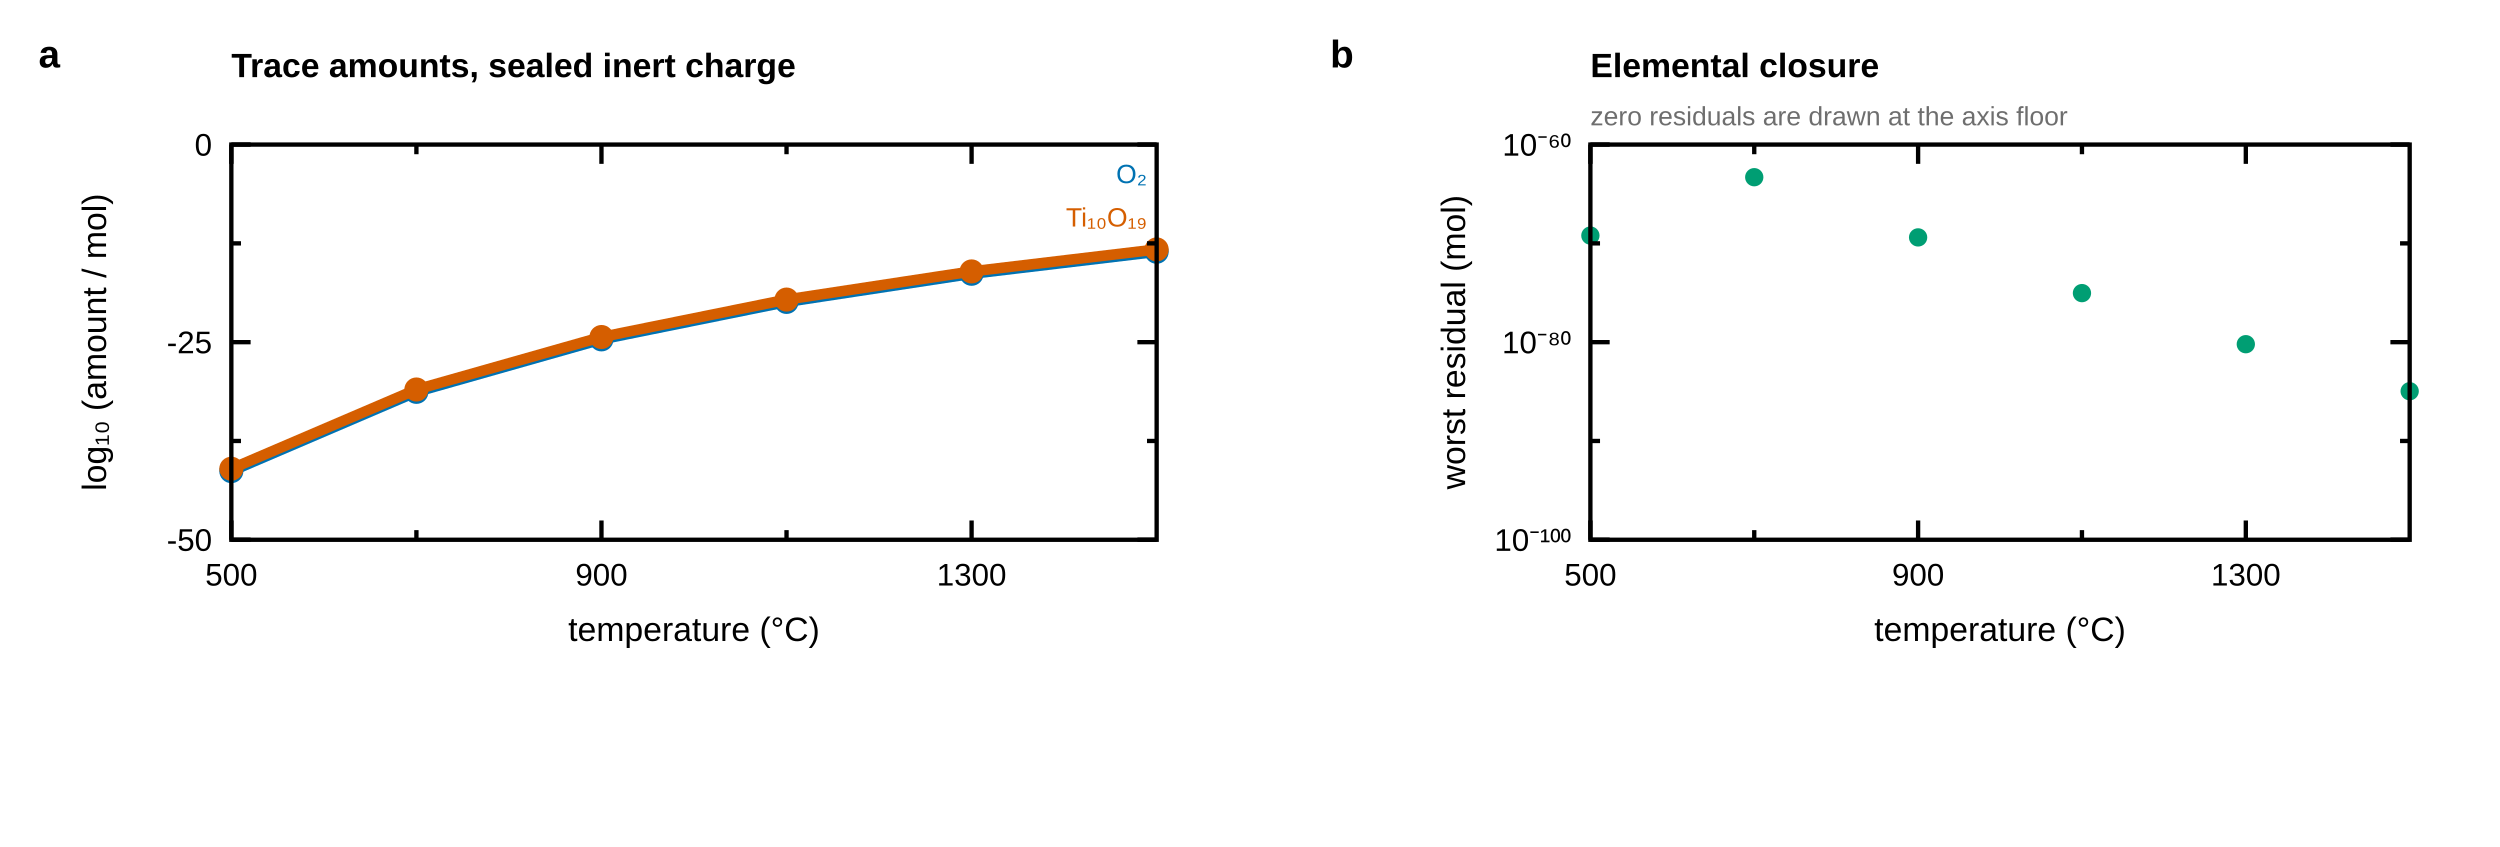
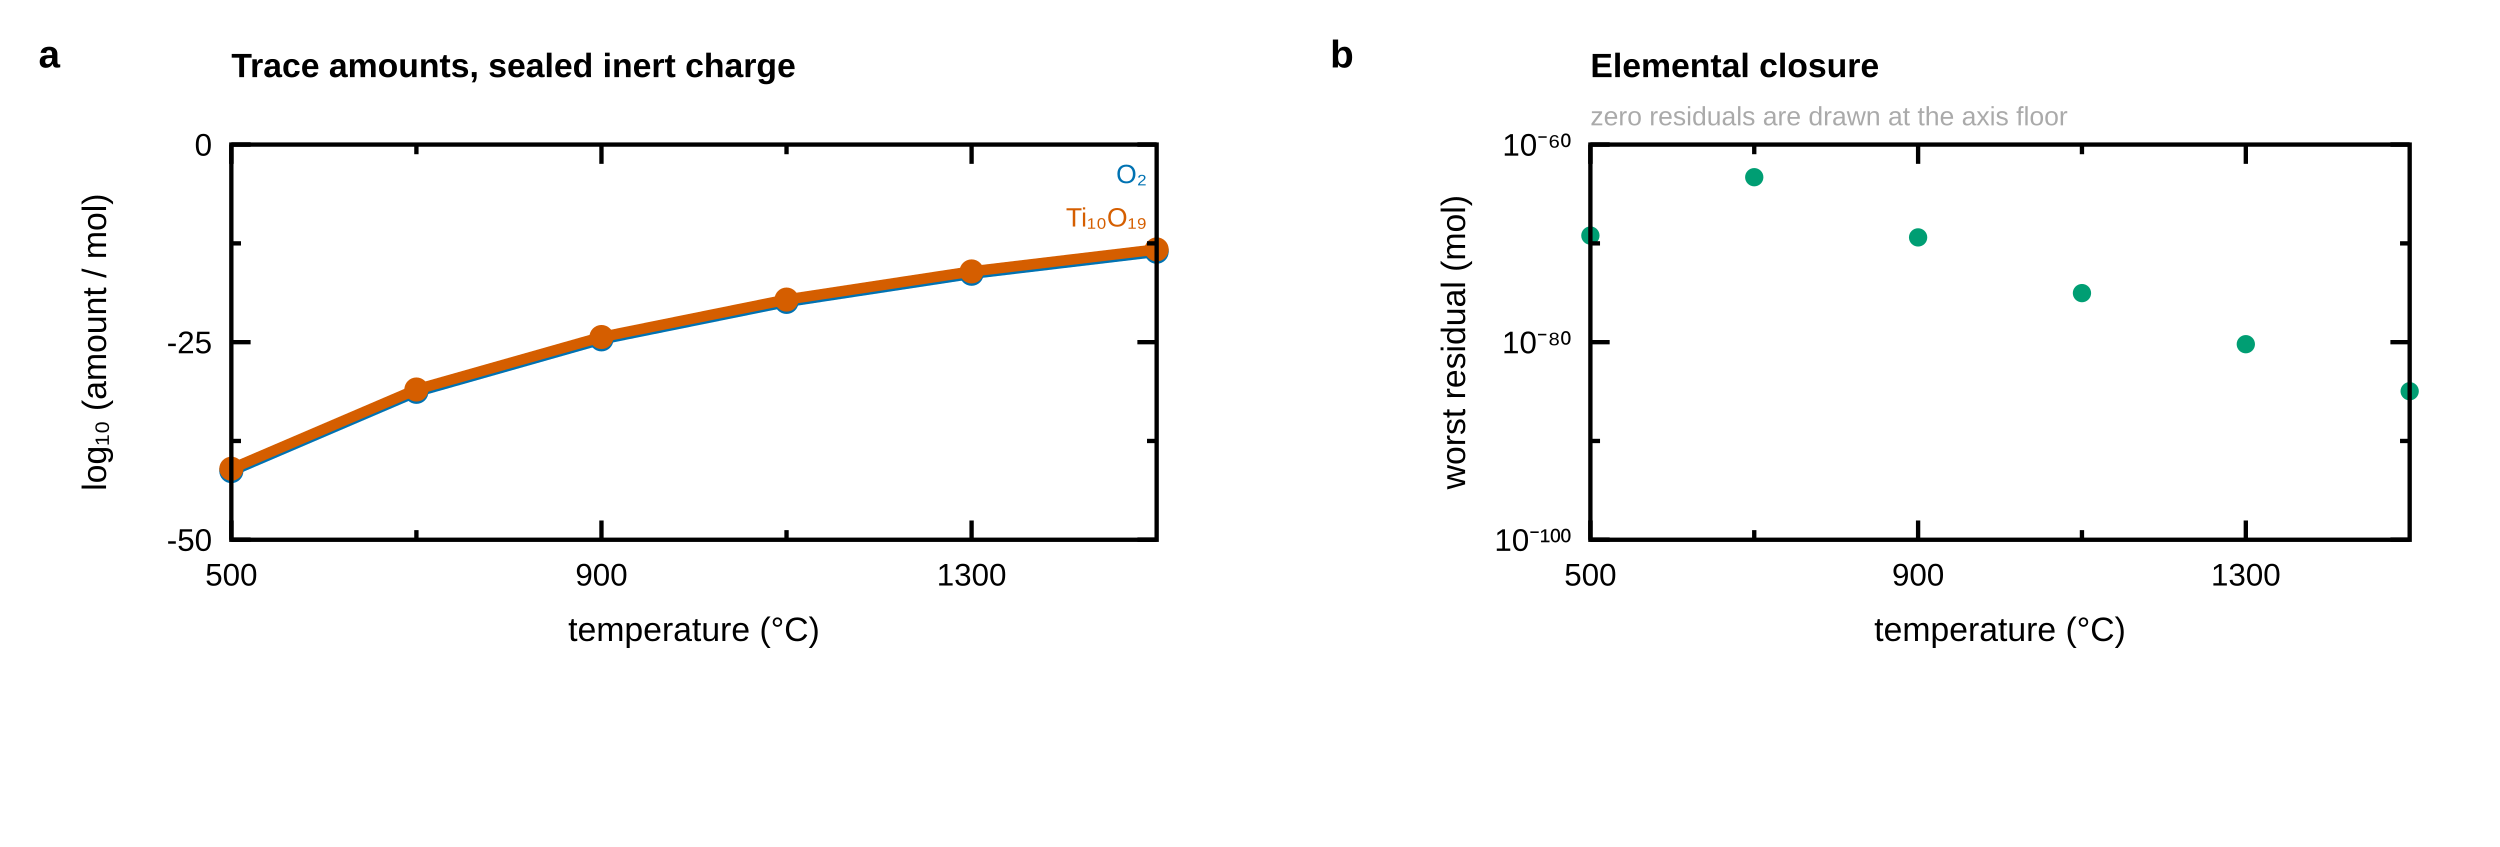
- <svg xmlns="http://www.w3.org/2000/svg" width="183mm" height="62mm" viewBox="0 0 518.74 175.75" data-width-mm="183" data-height-mm="62">
+ <svg xmlns="http://www.w3.org/2000/svg" width="183mm" height="62mm" viewBox="0 0 518.74 175.75" data-width-mm="183" data-height-mm="62" data-kind="plate">
  <rect x="0" y="0" width="518.74" height="175.75" fill="#FFFFFF" />
  <text x="8" y="14" font-family="Arial, Helvetica, sans-serif" font-size="8" font-weight="bold" fill="#000000">a</text>
  <text x="48" y="16" font-family="Arial, Helvetica, sans-serif" font-size="7" font-weight="bold" fill="#000000">Trace amounts, sealed inert charge</text>
  <path class="curve" d="M48,97.76L86.4,81.31L124.8,70.42L163.2,62.65L201.6,56.81L240,52.24" fill="none" stroke="#0072B2" stroke-width="2.2" stroke-linejoin="round" />
  <circle cx="48" cy="97.76" r="2.5" fill="#0072B2" />
  <circle cx="86.4" cy="81.31" r="2.5" fill="#0072B2" />
  <circle cx="124.8" cy="70.42" r="2.5" fill="#0072B2" />
  <circle cx="163.2" cy="62.65" r="2.5" fill="#0072B2" />
  <circle cx="201.6" cy="56.81" r="2.5" fill="#0072B2" />
  <circle cx="240" cy="52.24" r="2.5" fill="#0072B2" />
  <text x="238" y="38" font-family="Arial, Helvetica, sans-serif" font-size="5.5" text-anchor="end" fill="#0072B2">O₂</text>
  <path class="curve" d="M48,97.26L86.4,80.82L124.8,69.93L163.2,62.16L201.6,56.32L240,51.75" fill="none" stroke="#D55E00" stroke-width="2.2" stroke-linejoin="round" />
  <circle cx="48" cy="97.26" r="2.5" fill="#D55E00" />
  <circle cx="86.4" cy="80.82" r="2.5" fill="#D55E00" />
  <circle cx="124.8" cy="69.93" r="2.5" fill="#D55E00" />
  <circle cx="163.2" cy="62.16" r="2.5" fill="#D55E00" />
  <circle cx="201.6" cy="56.32" r="2.5" fill="#D55E00" />
  <circle cx="240" cy="51.75" r="2.5" fill="#D55E00" />
  <text x="238" y="47" font-family="Arial, Helvetica, sans-serif" font-size="5.5" text-anchor="end" fill="#D55E00">Ti₁₀O₁₉</text>
  <rect x="48" y="30" width="192" height="82" fill="none" stroke="#000000" stroke-width="0.9" />
  <line x1="48" y1="112" x2="48" y2="108" stroke="#000000" stroke-width="0.9" />
  <line x1="48" y1="30" x2="48" y2="34" stroke="#000000" stroke-width="0.9" />
  <text x="48" y="121.5" font-family="Arial, Helvetica, sans-serif" font-size="6.5" text-anchor="middle" fill="#000000">500</text>
  <line x1="124.8" y1="112" x2="124.8" y2="108" stroke="#000000" stroke-width="0.9" />
  <line x1="124.8" y1="30" x2="124.8" y2="34" stroke="#000000" stroke-width="0.9" />
  <text x="124.8" y="121.5" font-family="Arial, Helvetica, sans-serif" font-size="6.5" text-anchor="middle" fill="#000000">900</text>
  <line x1="201.6" y1="112" x2="201.6" y2="108" stroke="#000000" stroke-width="0.9" />
  <line x1="201.6" y1="30" x2="201.6" y2="34" stroke="#000000" stroke-width="0.9" />
  <text x="201.6" y="121.5" font-family="Arial, Helvetica, sans-serif" font-size="6.5" text-anchor="middle" fill="#000000">1300</text>
  <line x1="86.4" y1="112" x2="86.4" y2="110" stroke="#000000" stroke-width="0.9" />
  <line x1="86.4" y1="30" x2="86.4" y2="32" stroke="#000000" stroke-width="0.9" />
  <line x1="163.2" y1="112" x2="163.2" y2="110" stroke="#000000" stroke-width="0.9" />
  <line x1="163.2" y1="30" x2="163.2" y2="32" stroke="#000000" stroke-width="0.9" />
  <text x="144" y="133" font-family="Arial, Helvetica, sans-serif" font-size="7" text-anchor="middle" fill="#000000">temperature (°C)</text>
  <line x1="48" y1="112" x2="52" y2="112" stroke="#000000" stroke-width="0.9" />
  <line x1="236" y1="112" x2="240" y2="112" stroke="#000000" stroke-width="0.9" />
  <text x="44" y="114.3" font-family="Arial, Helvetica, sans-serif" font-size="6.5" text-anchor="end" fill="#000000">-50</text>
  <line x1="48" y1="71" x2="52" y2="71" stroke="#000000" stroke-width="0.9" />
  <line x1="236" y1="71" x2="240" y2="71" stroke="#000000" stroke-width="0.9" />
  <text x="44" y="73.3" font-family="Arial, Helvetica, sans-serif" font-size="6.5" text-anchor="end" fill="#000000">-25</text>
  <line x1="48" y1="30" x2="52" y2="30" stroke="#000000" stroke-width="0.9" />
  <line x1="236" y1="30" x2="240" y2="30" stroke="#000000" stroke-width="0.9" />
  <text x="44" y="32.3" font-family="Arial, Helvetica, sans-serif" font-size="6.5" text-anchor="end" fill="#000000">0</text>
  <line x1="48" y1="50.5" x2="50" y2="50.5" stroke="#000000" stroke-width="0.9" />
  <line x1="238" y1="50.5" x2="240" y2="50.5" stroke="#000000" stroke-width="0.9" />
  <line x1="48" y1="91.5" x2="50" y2="91.5" stroke="#000000" stroke-width="0.9" />
  <line x1="238" y1="91.5" x2="240" y2="91.5" stroke="#000000" stroke-width="0.9" />
  <text x="22" y="71" font-family="Arial, Helvetica, sans-serif" font-size="7" text-anchor="middle" fill="#000000" transform="rotate(-90 22 71)">log₁₀ (amount / mol)</text>
  <text x="276" y="14" font-family="Arial, Helvetica, sans-serif" font-size="8" font-weight="bold" fill="#000000">b</text>
  <text x="330" y="16" font-family="Arial, Helvetica, sans-serif" font-size="7" font-weight="bold" fill="#000000">Elemental closure</text>
  <circle cx="330" cy="48.88" r="1.9" fill="#009E73" />
  <circle cx="364" cy="36.77" r="1.9" fill="#009E73" />
  <circle cx="398" cy="49.26" r="1.9" fill="#009E73" />
  <circle cx="432" cy="60.82" r="1.9" fill="#009E73" />
  <circle cx="466" cy="71.42" r="1.9" fill="#009E73" />
  <circle cx="500" cy="81.18" r="1.9" fill="#009E73" />
  <rect x="330" y="30" width="170" height="82" fill="none" stroke="#000000" stroke-width="0.9" />
  <line x1="330" y1="112" x2="330" y2="108" stroke="#000000" stroke-width="0.9" />
  <line x1="330" y1="30" x2="330" y2="34" stroke="#000000" stroke-width="0.9" />
  <text x="330" y="121.5" font-family="Arial, Helvetica, sans-serif" font-size="6.5" text-anchor="middle" fill="#000000">500</text>
  <line x1="398" y1="112" x2="398" y2="108" stroke="#000000" stroke-width="0.9" />
  <line x1="398" y1="30" x2="398" y2="34" stroke="#000000" stroke-width="0.9" />
  <text x="398" y="121.5" font-family="Arial, Helvetica, sans-serif" font-size="6.5" text-anchor="middle" fill="#000000">900</text>
  <line x1="466" y1="112" x2="466" y2="108" stroke="#000000" stroke-width="0.9" />
  <line x1="466" y1="30" x2="466" y2="34" stroke="#000000" stroke-width="0.9" />
  <text x="466" y="121.5" font-family="Arial, Helvetica, sans-serif" font-size="6.5" text-anchor="middle" fill="#000000">1300</text>
  <line x1="364" y1="112" x2="364" y2="110" stroke="#000000" stroke-width="0.9" />
  <line x1="364" y1="30" x2="364" y2="32" stroke="#000000" stroke-width="0.9" />
  <line x1="432" y1="112" x2="432" y2="110" stroke="#000000" stroke-width="0.9" />
  <line x1="432" y1="30" x2="432" y2="32" stroke="#000000" stroke-width="0.9" />
  <text x="415" y="133" font-family="Arial, Helvetica, sans-serif" font-size="7" text-anchor="middle" fill="#000000">temperature (°C)</text>
  <line x1="330" y1="112" x2="334" y2="112" stroke="#000000" stroke-width="0.9" />
  <line x1="496" y1="112" x2="500" y2="112" stroke="#000000" stroke-width="0.9" />
  <text x="326" y="114.3" font-family="Arial, Helvetica, sans-serif" font-size="6.5" text-anchor="end" fill="#000000">10⁻¹⁰⁰</text>
  <line x1="330" y1="71" x2="334" y2="71" stroke="#000000" stroke-width="0.9" />
  <line x1="496" y1="71" x2="500" y2="71" stroke="#000000" stroke-width="0.9" />
  <text x="326" y="73.3" font-family="Arial, Helvetica, sans-serif" font-size="6.5" text-anchor="end" fill="#000000">10⁻⁸⁰</text>
  <line x1="330" y1="30" x2="334" y2="30" stroke="#000000" stroke-width="0.9" />
  <line x1="496" y1="30" x2="500" y2="30" stroke="#000000" stroke-width="0.9" />
  <text x="326" y="32.3" font-family="Arial, Helvetica, sans-serif" font-size="6.5" text-anchor="end" fill="#000000">10⁻⁶⁰</text>
  <line x1="330" y1="50.5" x2="332" y2="50.5" stroke="#000000" stroke-width="0.9" />
  <line x1="498" y1="50.5" x2="500" y2="50.5" stroke="#000000" stroke-width="0.9" />
  <line x1="330" y1="91.5" x2="332" y2="91.5" stroke="#000000" stroke-width="0.9" />
  <line x1="498" y1="91.5" x2="500" y2="91.5" stroke="#000000" stroke-width="0.9" />
  <text x="304" y="71" font-family="Arial, Helvetica, sans-serif" font-size="7" text-anchor="middle" fill="#000000" transform="rotate(-90 304 71)">worst residual (mol)</text>
-   <text x="330" y="26" font-family="Arial, Helvetica, sans-serif" font-size="5.5" fill="#6E6E6E">zero residuals are drawn at the axis floor</text>
+   <text x="330" y="26" font-family="Arial, Helvetica, sans-serif" font-size="5.5" fill="#AAAAAA">zero residuals are drawn at the axis floor</text>
</svg>
